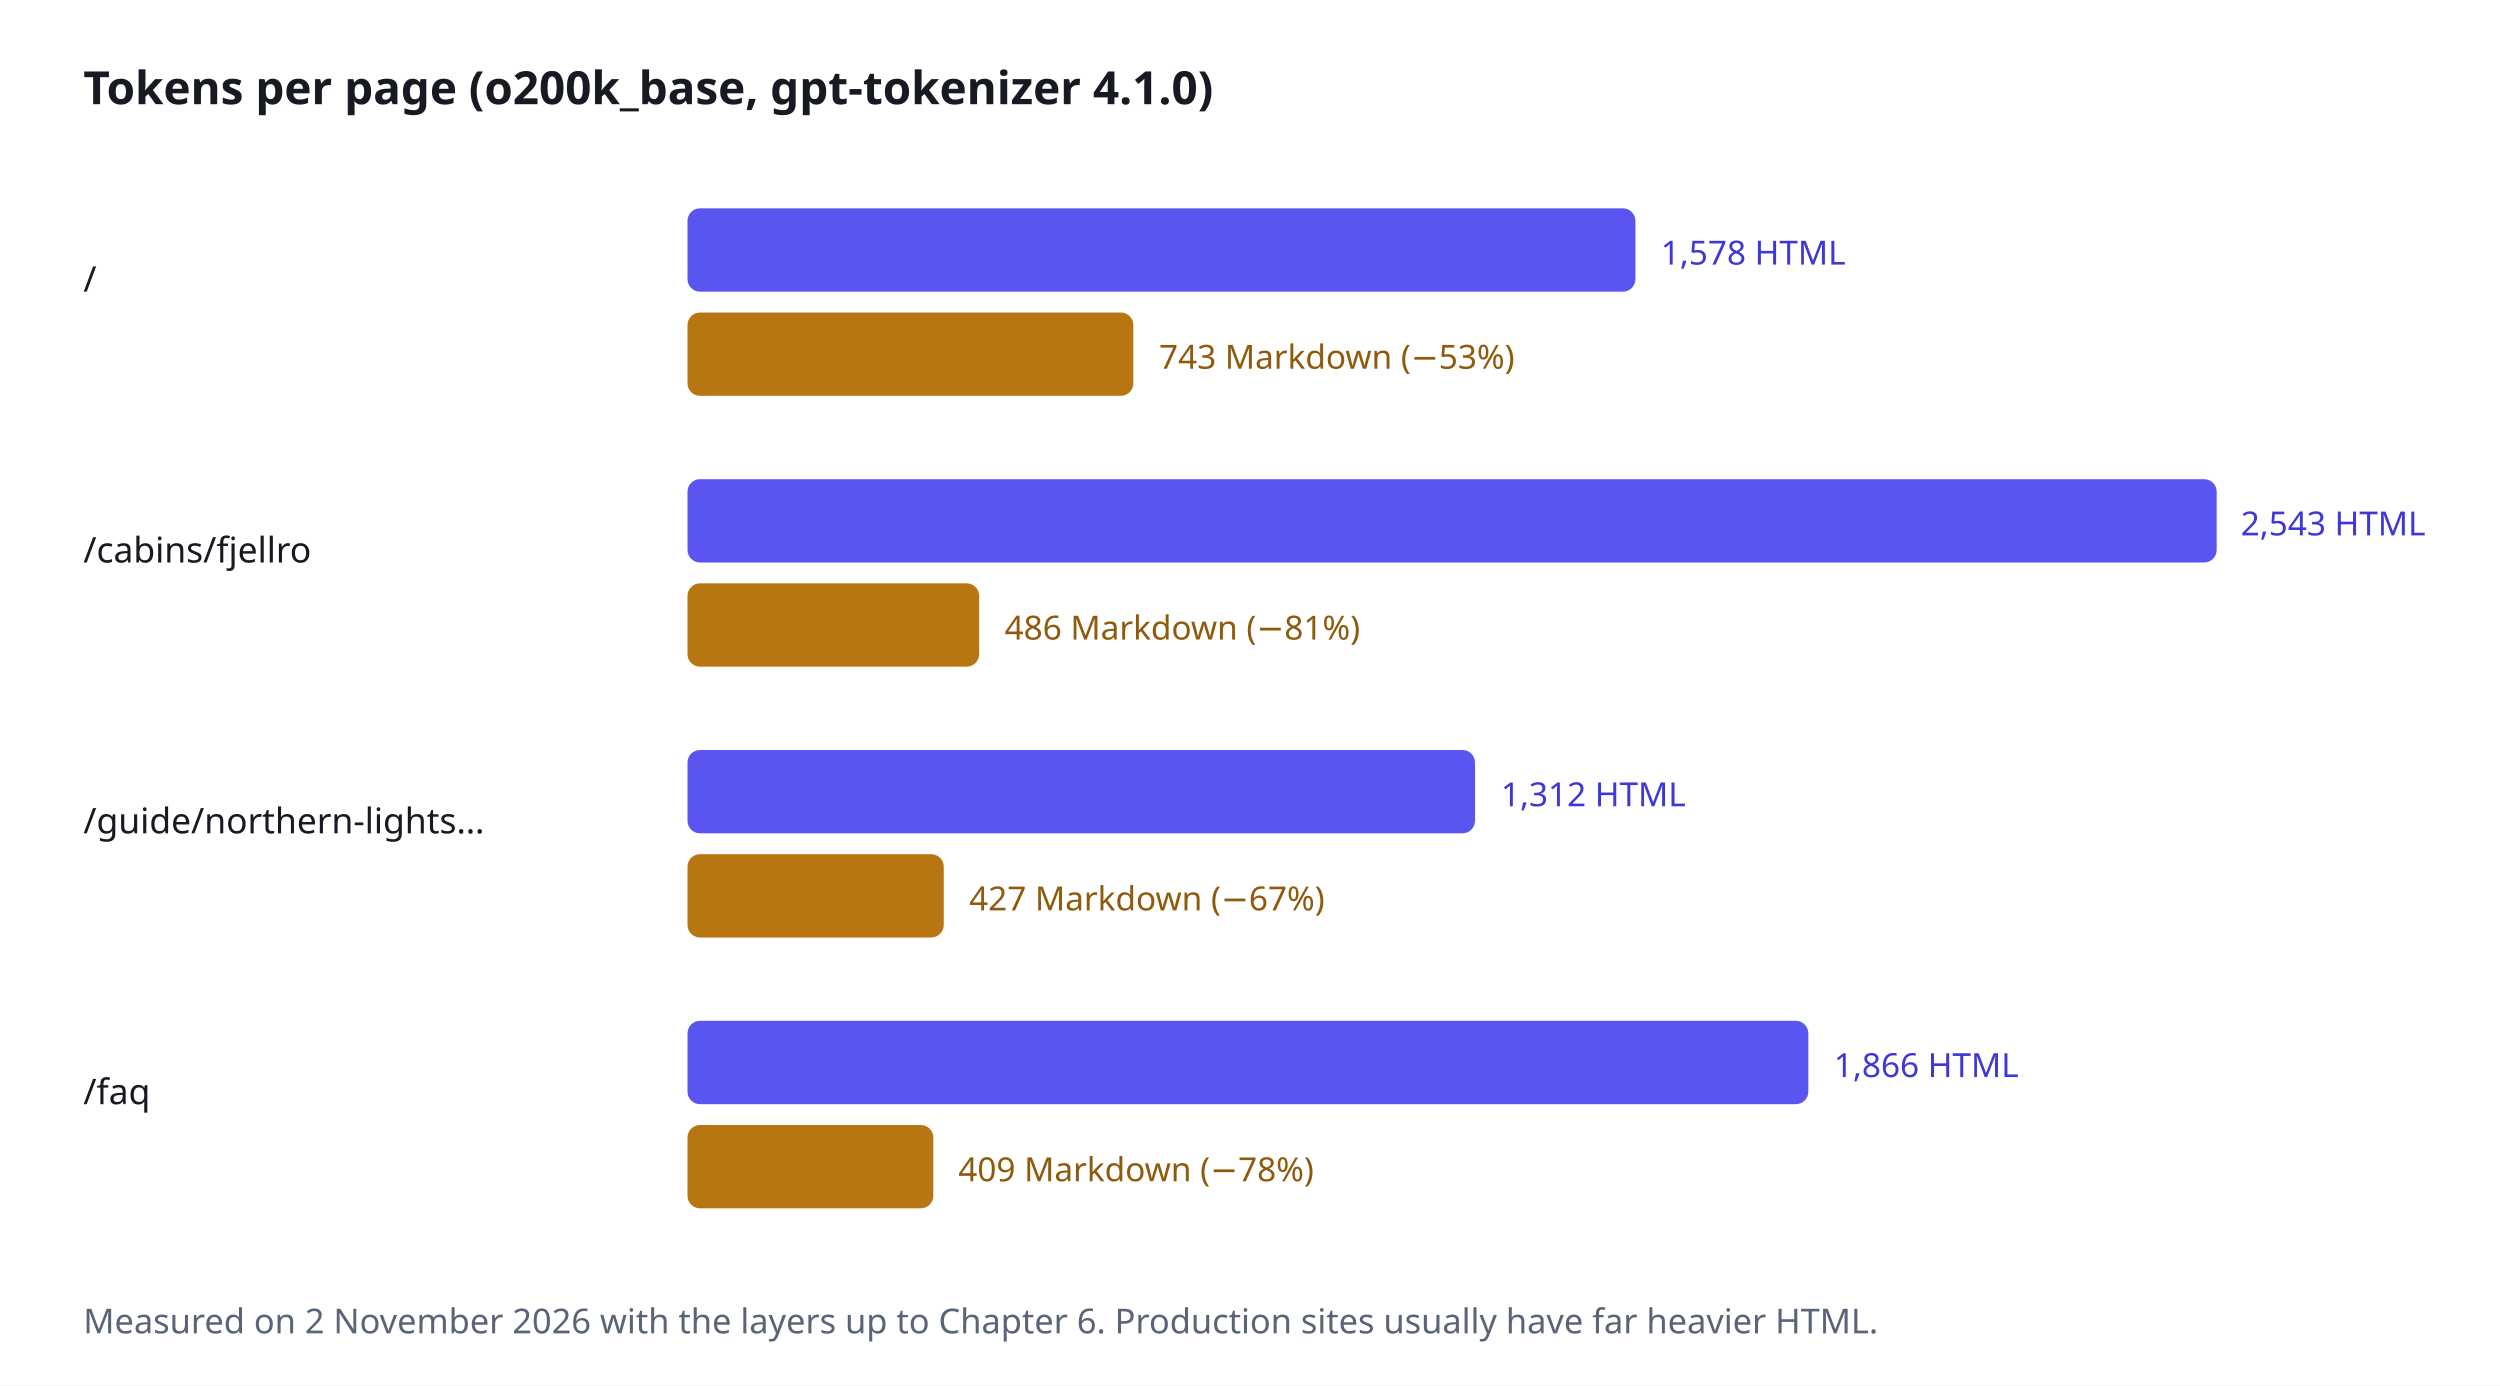
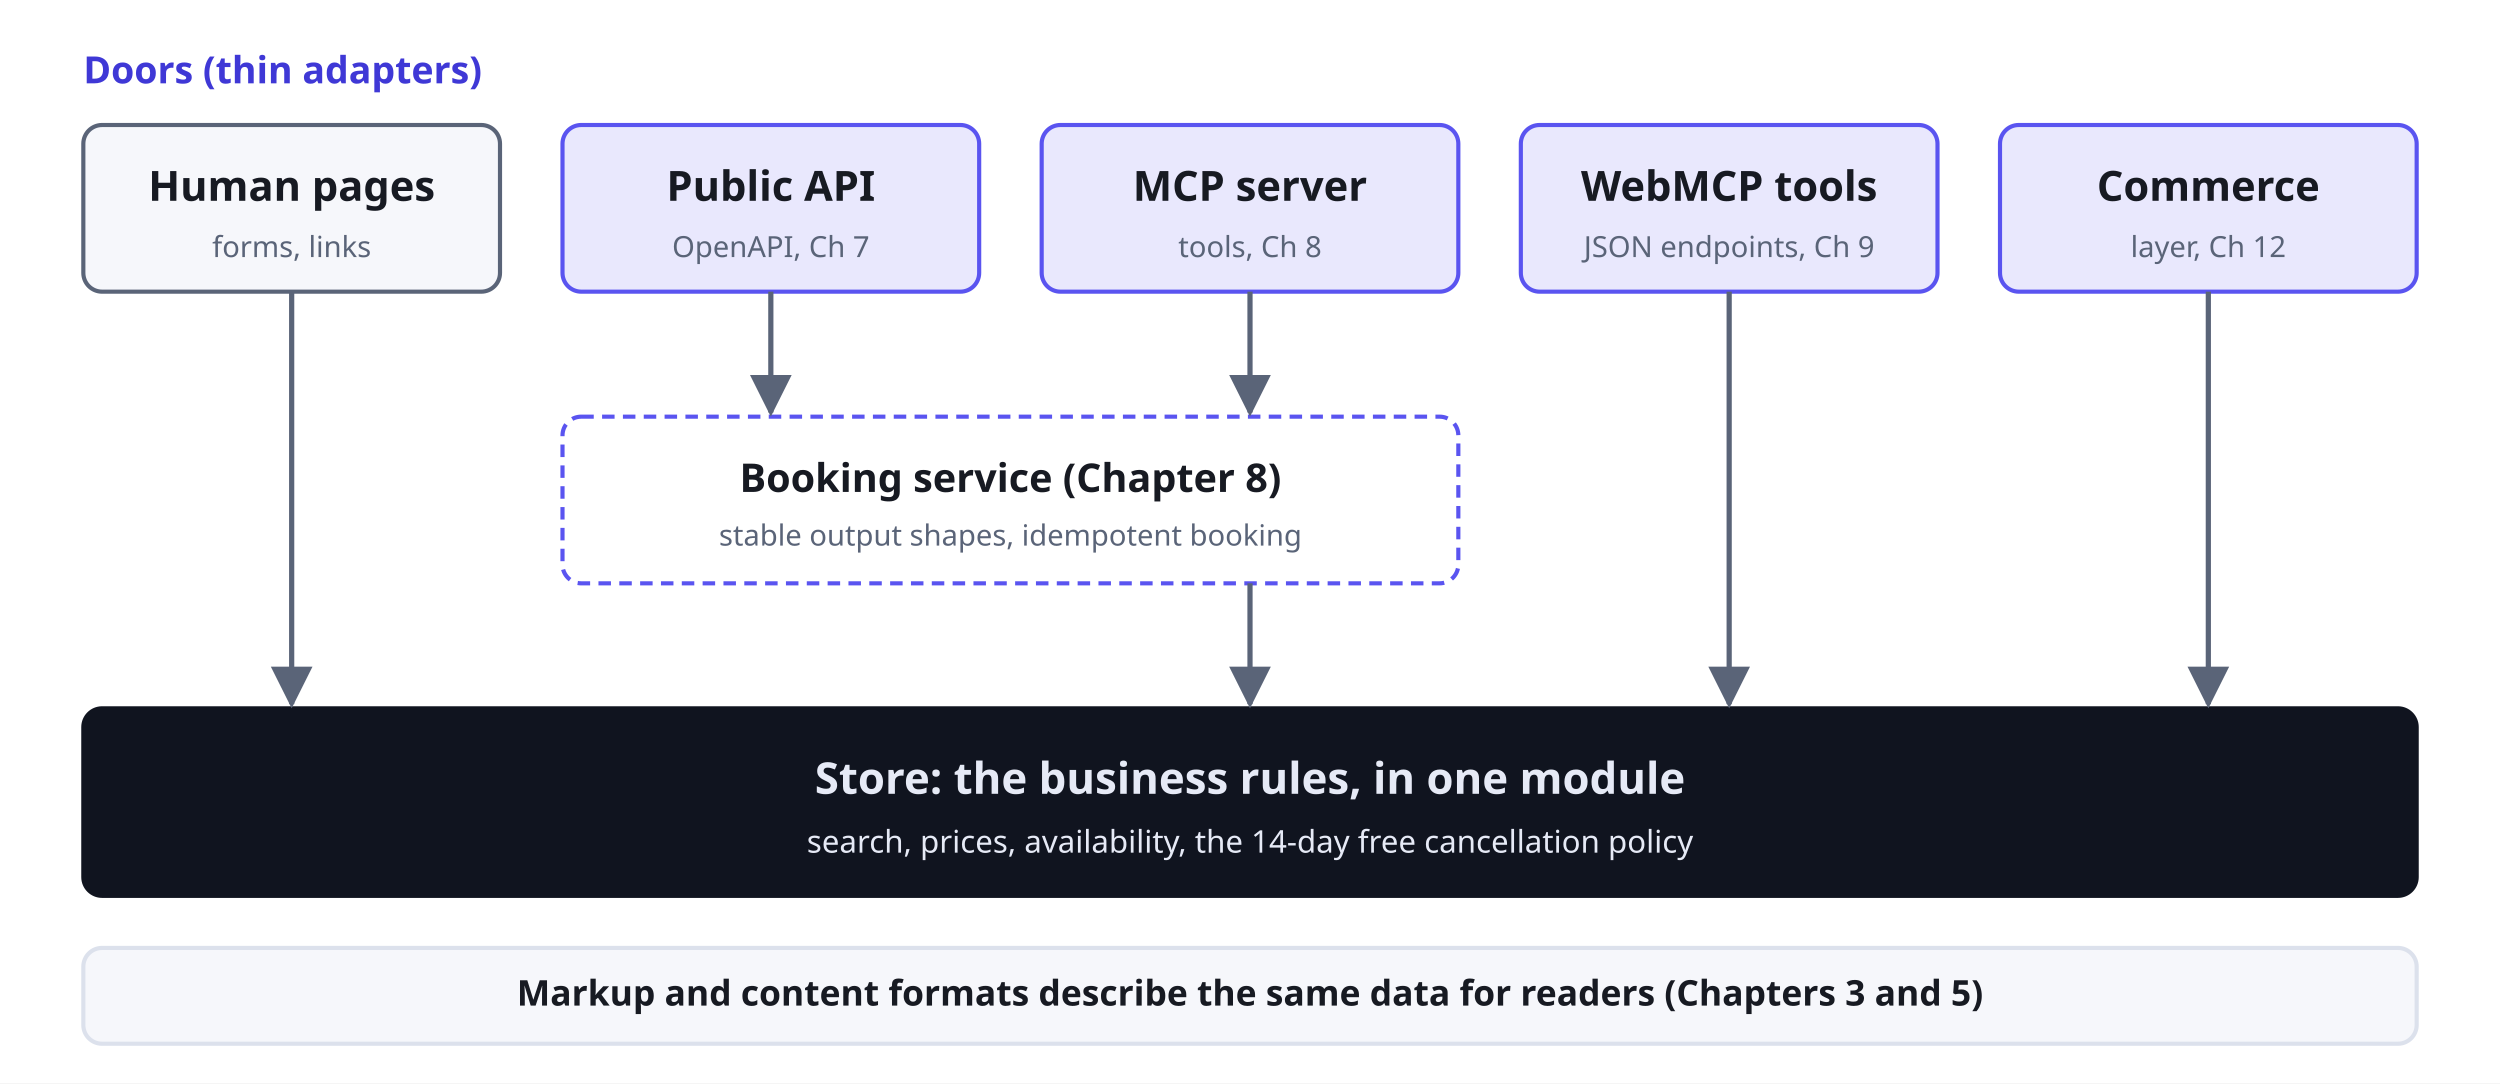
- <svg xmlns="http://www.w3.org/2000/svg" viewBox="0 0 1200 665" width="1200" height="665">
+ <svg xmlns="http://www.w3.org/2000/svg" viewBox="0 0 1200 520" width="1200" height="520">
  <defs>
    <marker id="arr" viewBox="0 0 10 10" refX="9" refY="5" markerWidth="8" markerHeight="8" orient="auto-start-reverse">
      <path d="M0,0 L10,5 L0,10 z" fill="#5A6478" />
    </marker>
  </defs>
-   <rect width="1200" height="665" fill="#FFFFFF" />
-   <text x="40" y="50" font-family="Bricolage Grotesque" font-size="22" font-weight="800" fill="#171A22" text-anchor="start">Tokens per page (o200k_base, gpt-tokenizer 4.1.0)</text>
-   <text x="40" y="140" font-family="IBM Plex Mono" font-size="17" font-weight="400" fill="#171A22" text-anchor="start">/</text>
-   <rect x="330" y="100" width="455" height="40" rx="6" fill="#5A54F0" />
-   <text x="797.192" y="127" font-family="IBM Plex Mono" font-size="16" font-weight="400" fill="#3F38D6" text-anchor="start">1,578 HTML</text>
-   <rect x="330" y="150" width="214" height="40" rx="6" fill="#B87613" />
-   <text x="556.327" y="177" font-family="IBM Plex Mono" font-size="16" font-weight="400" fill="#8F5A0C" text-anchor="start">743 Markdown (−53%)</text>
-   <text x="40" y="270" font-family="IBM Plex Mono" font-size="17" font-weight="400" fill="#171A22" text-anchor="start">/cabins/fjellro</text>
-   <rect x="330" y="230" width="734" height="40" rx="6" fill="#5A54F0" />
-   <text x="1075.558" y="257" font-family="IBM Plex Mono" font-size="16" font-weight="400" fill="#3F38D6" text-anchor="start">2,543 HTML</text>
-   <rect x="330" y="280" width="140" height="40" rx="6" fill="#B87613" />
-   <text x="482.192" y="307" font-family="IBM Plex Mono" font-size="16" font-weight="400" fill="#8F5A0C" text-anchor="start">486 Markdown (−81%)</text>
-   <text x="40" y="400" font-family="IBM Plex Mono" font-size="17" font-weight="400" fill="#171A22" text-anchor="start">/guide/northern-lights…</text>
-   <rect x="330" y="360" width="378" height="40" rx="6" fill="#5A54F0" />
-   <text x="720.462" y="387" font-family="IBM Plex Mono" font-size="16" font-weight="400" fill="#3F38D6" text-anchor="start">1,312 HTML</text>
-   <rect x="330" y="410" width="123" height="40" rx="6" fill="#B87613" />
-   <text x="465.173" y="437" font-family="IBM Plex Mono" font-size="16" font-weight="400" fill="#8F5A0C" text-anchor="start">427 Markdown (−67%)</text>
-   <text x="40" y="530" font-family="IBM Plex Mono" font-size="17" font-weight="400" fill="#171A22" text-anchor="start">/faq</text>
-   <rect x="330" y="490" width="538" height="40" rx="6" fill="#5A54F0" />
-   <text x="880.269" y="517" font-family="IBM Plex Mono" font-size="16" font-weight="400" fill="#3F38D6" text-anchor="start">1,866 HTML</text>
-   <rect x="330" y="540" width="118" height="40" rx="6" fill="#B87613" />
-   <text x="459.981" y="567" font-family="IBM Plex Mono" font-size="16" font-weight="400" fill="#8F5A0C" text-anchor="start">409 Markdown (−78%)</text>
-   <text x="40" y="640" font-family="Literata" font-size="16.5" fill="#5A6478" text-anchor="start">Measured on 2 November 2026 with the layers up to Chapter 6. Production sites usually have far heavier HTML.</text>
+   <rect width="1200" height="520" fill="#FFFFFF" />
+   <text x="40" y="40" font-family="Bricolage Grotesque" font-size="18" font-weight="800" fill="#3F38D6" text-anchor="start">Doors (thin adapters)</text>
+   <rect x="40.0" y="60" width="200" height="80" rx="9" fill="#F6F7FB" stroke="#5A6478" stroke-width="2" />
+   <text x="140.0" y="96.4" font-family="Bricolage Grotesque" font-size="20" font-weight="700" fill="#171A22" text-anchor="middle">Human pages</text>
+   <text x="140.0" y="123.4" font-family="Literata" font-size="14" font-weight="400" fill="#5A6478" text-anchor="middle">forms, links</text>
+   <rect x="270.0" y="60" width="200" height="80" rx="9" fill="#E9E8FD" stroke="#5A54F0" stroke-width="2" />
+   <text x="370.0" y="96.4" font-family="Bricolage Grotesque" font-size="20" font-weight="700" fill="#171A22" text-anchor="middle">Public API</text>
+   <text x="370.0" y="123.4" font-family="Literata" font-size="14" font-weight="400" fill="#5A6478" text-anchor="middle">OpenAPI, Ch 7</text>
+   <rect x="500.0" y="60" width="200" height="80" rx="9" fill="#E9E8FD" stroke="#5A54F0" stroke-width="2" />
+   <text x="600.0" y="96.4" font-family="Bricolage Grotesque" font-size="20" font-weight="700" fill="#171A22" text-anchor="middle">MCP server</text>
+   <text x="600.0" y="123.4" font-family="Literata" font-size="14" font-weight="400" fill="#5A6478" text-anchor="middle">tools, Ch 8</text>
+   <rect x="730.0" y="60" width="200" height="80" rx="9" fill="#E9E8FD" stroke="#5A54F0" stroke-width="2" />
+   <text x="830.0" y="96.4" font-family="Bricolage Grotesque" font-size="20" font-weight="700" fill="#171A22" text-anchor="middle">WebMCP tools</text>
+   <text x="830.0" y="123.4" font-family="Literata" font-size="14" font-weight="400" fill="#5A6478" text-anchor="middle">JSON endpoints, Ch 9</text>
+   <rect x="960.0" y="60" width="200" height="80" rx="9" fill="#E9E8FD" stroke="#5A54F0" stroke-width="2" />
+   <text x="1060.0" y="96.4" font-family="Bricolage Grotesque" font-size="20" font-weight="700" fill="#171A22" text-anchor="middle">Commerce</text>
+   <text x="1060.0" y="123.4" font-family="Literata" font-size="14" font-weight="400" fill="#5A6478" text-anchor="middle">layer, Ch 12</text>
+   <rect x="270.0" y="200" width="430.0" height="80" rx="9" fill="#FFFFFF" stroke="#5A54F0" stroke-width="2" stroke-dasharray="6 4" />
+   <text x="485.0" y="236.125" font-family="Bricolage Grotesque" font-size="19" font-weight="700" fill="#171A22" text-anchor="middle">Booking service (Chapter 8)</text>
+   <text x="485.0" y="261.875" font-family="Literata" font-size="14" font-weight="400" fill="#5A6478" text-anchor="middle">stable output shapes, idempotent booking</text>
+   <line x1="370.0" y1="140" x2="370.0" y2="198" stroke="#5A6478" stroke-width="2.5" marker-end="url(#arr)" />
+   <line x1="600.0" y1="140" x2="600.0" y2="198" stroke="#5A6478" stroke-width="2.5" marker-end="url(#arr)" />
+   <rect x="40" y="340" width="1120" height="90" rx="9" fill="#10141F" stroke="#10141F" stroke-width="2" />
+   <text x="600.0" y="381.025" font-family="Bricolage Grotesque" font-size="21" font-weight="700" fill="#E6EAF6" text-anchor="middle">Store: the business rules, in one module</text>
+   <text x="600.0" y="409.275" font-family="Literata" font-size="15" font-weight="400" fill="#E6EAF6" text-anchor="middle">search, prices, availability, the 14-day free cancellation policy</text>
+   <line x1="140.0" y1="140" x2="140.0" y2="338" stroke="#5A6478" stroke-width="2.5" marker-end="url(#arr)" />
+   <line x1="830.0" y1="140" x2="830.0" y2="338" stroke="#5A6478" stroke-width="2.5" marker-end="url(#arr)" />
+   <line x1="1060.0" y1="140" x2="1060.0" y2="338" stroke="#5A6478" stroke-width="2.5" marker-end="url(#arr)" />
+   <line x1="600" y1="280" x2="600" y2="338" stroke="#5A6478" stroke-width="2.5" marker-end="url(#arr)" />
+   <rect x="40" y="455" width="1120" height="46" rx="9" fill="#F6F7FB" stroke="#DCE1EC" stroke-width="2" />
+   <text x="600.0" y="482.675" font-family="Bricolage Grotesque" font-size="17" font-weight="600" fill="#171A22" text-anchor="middle">Markup and content formats describe the same data for readers (Chapters 3 and 5)</text>
</svg>
